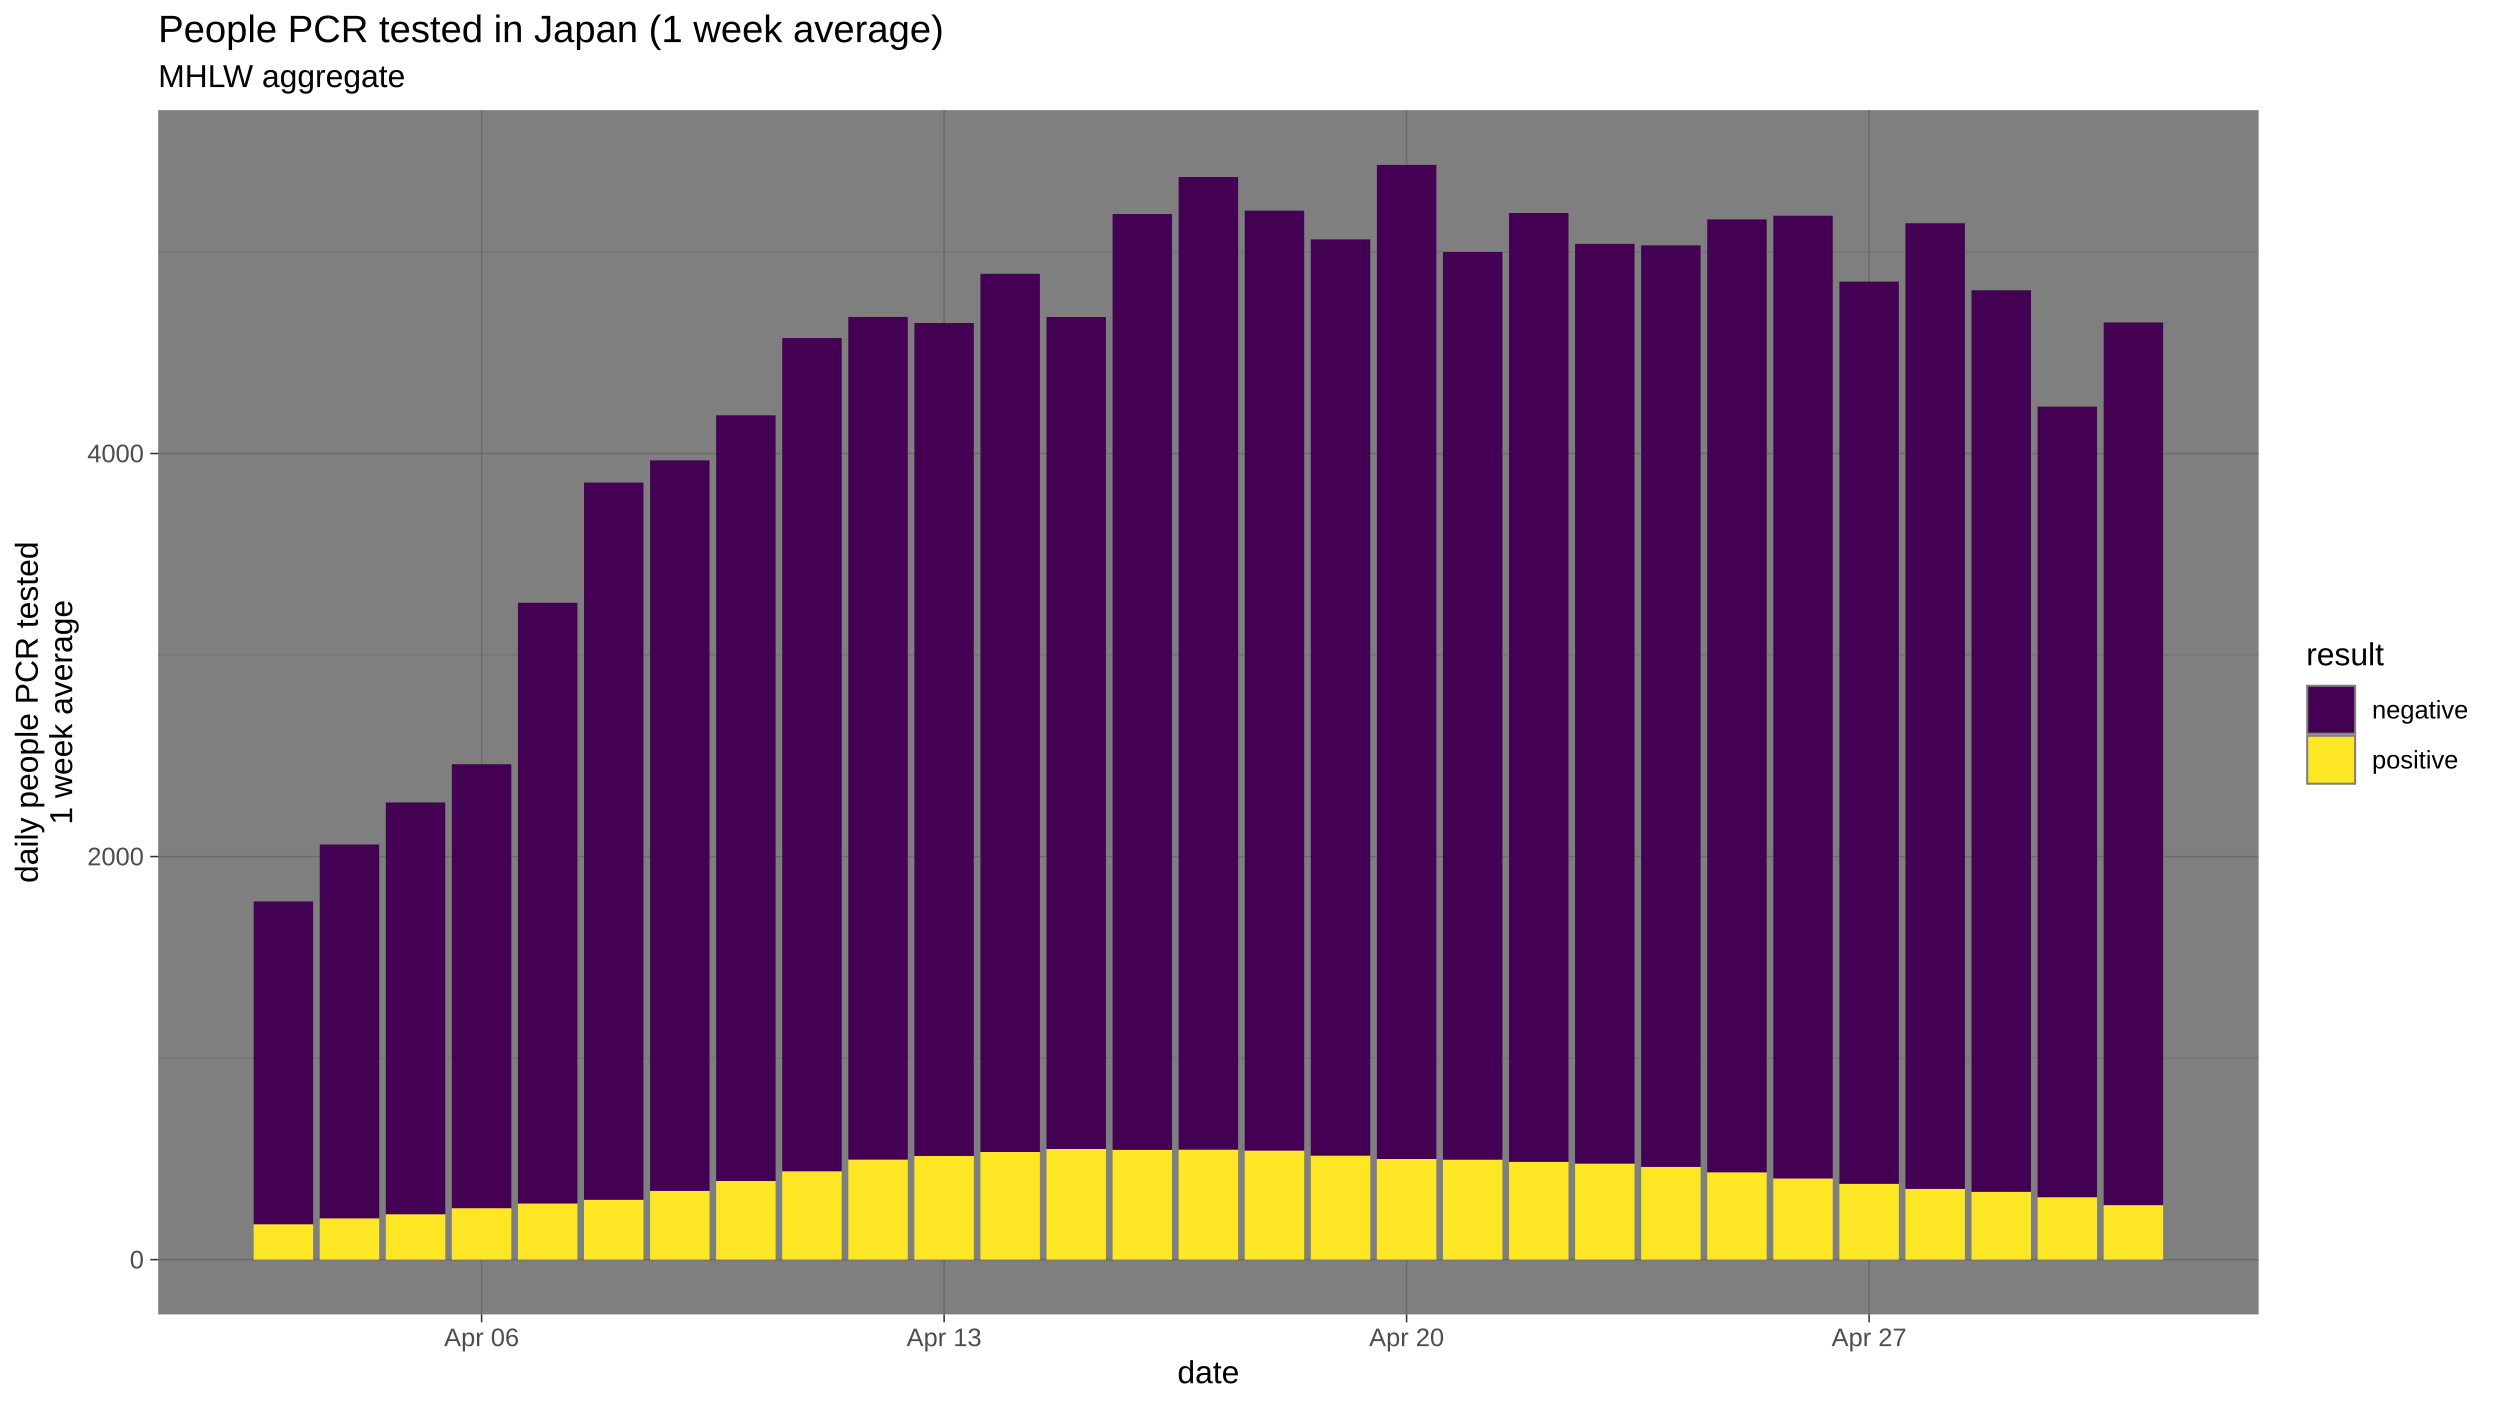
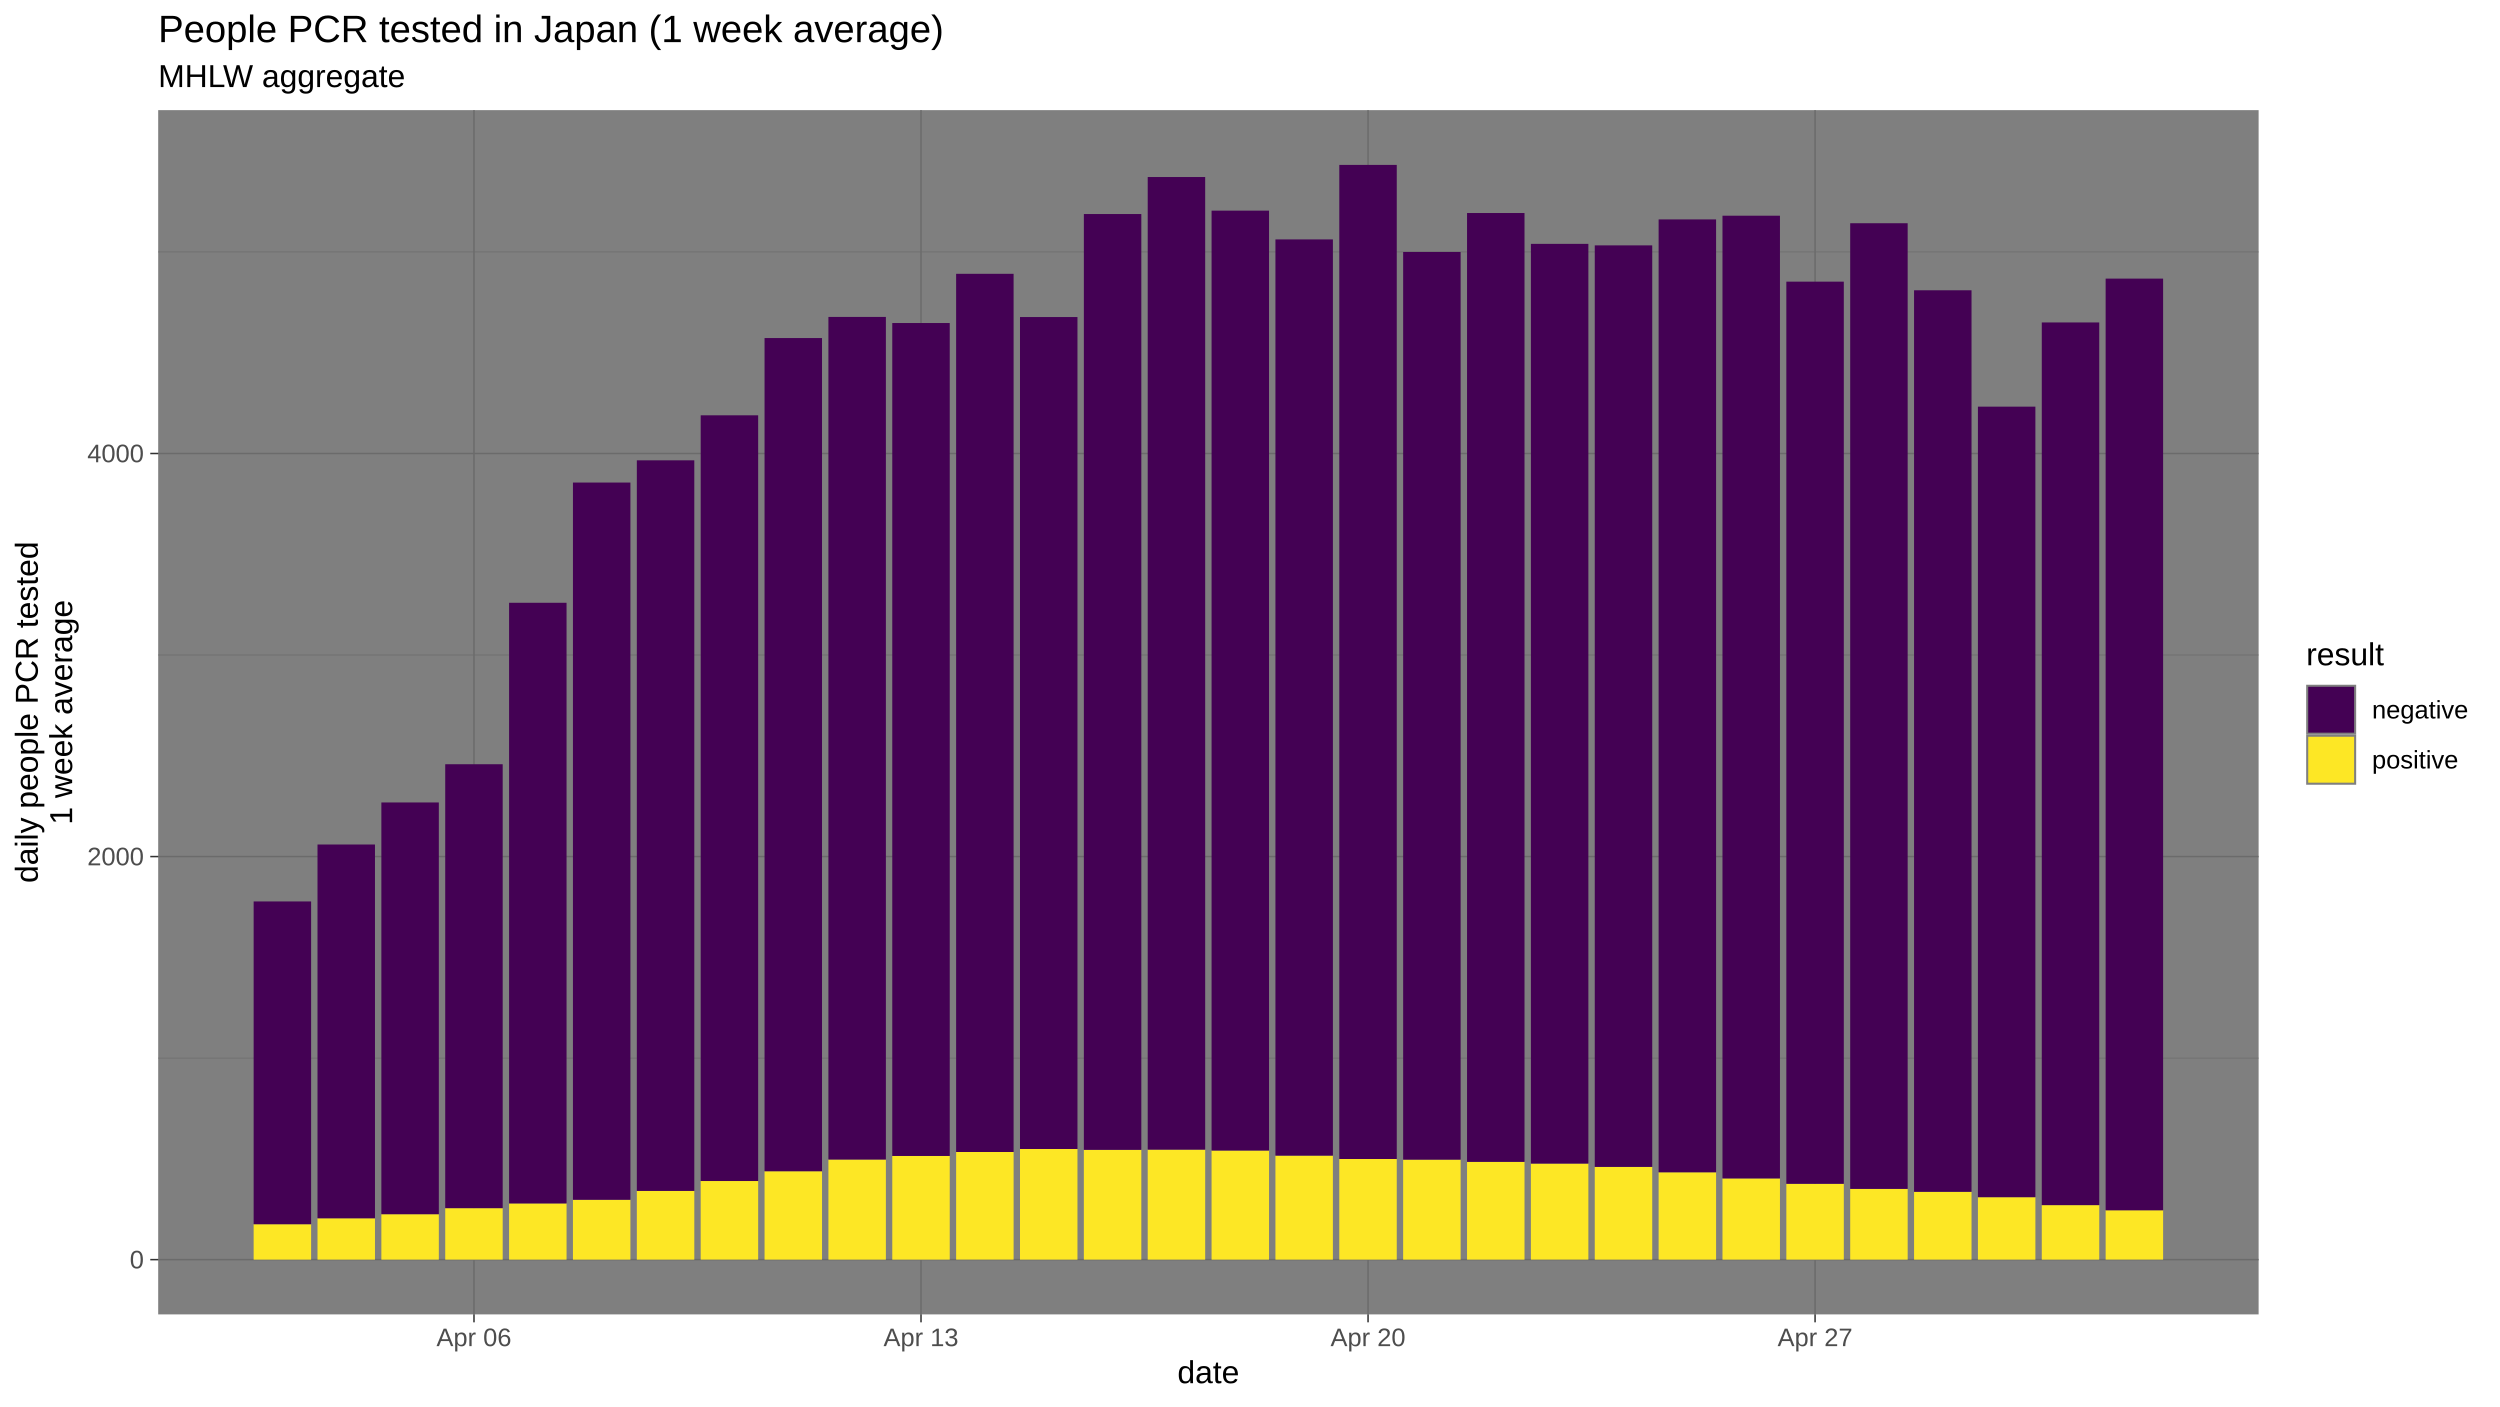
<svg xmlns="http://www.w3.org/2000/svg" viewBox="0 0 864.00 486.00">
  <defs>
    <style type="text/css">
    line, polyline, polygon, path, rect, circle {
      fill: none;
      stroke: #000000;
      stroke-linecap: round;
      stroke-linejoin: round;
      stroke-miterlimit: 10.00;
    }
  </style>
  </defs>
  <rect width="100%" height="100%" style="stroke: none; fill: #FFFFFF;" />
  <rect x="0.00" y="-0" width="864.00" height="486.00" style="stroke-width: 1.07; stroke: #FFFFFF; fill: #FFFFFF;" />
  <defs>
    <clipPath id="cpNTQuNjd8NzgwLjU3fDQ1NC4yNXwzOC4wNw==">
      <rect x="54.67" y="38.07" width="725.91" height="416.18" />
    </clipPath>
  </defs>
  <rect x="54.67" y="38.07" width="725.91" height="416.18" style="stroke-width: 1.07; stroke: none; fill: #7F7F7F;" clip-path="url(#cpNTQuNjd8NzgwLjU3fDQ1NC4yNXwzOC4wNw==)" />
  <polyline points="54.67,365.68 780.57,365.68 " style="stroke-width: 0.27; stroke: #6B6B6B; stroke-linecap: butt;" clip-path="url(#cpNTQuNjd8NzgwLjU3fDQ1NC4yNXwzOC4wNw==)" />
  <polyline points="54.67,226.37 780.57,226.37 " style="stroke-width: 0.27; stroke: #6B6B6B; stroke-linecap: butt;" clip-path="url(#cpNTQuNjd8NzgwLjU3fDQ1NC4yNXwzOC4wNw==)" />
  <polyline points="54.67,87.07 780.57,87.07 " style="stroke-width: 0.27; stroke: #6B6B6B; stroke-linecap: butt;" clip-path="url(#cpNTQuNjd8NzgwLjU3fDQ1NC4yNXwzOC4wNw==)" />
  <polyline points="54.67,435.33 780.57,435.33 " style="stroke-width: 0.53; stroke: #6B6B6B; stroke-linecap: butt;" clip-path="url(#cpNTQuNjd8NzgwLjU3fDQ1NC4yNXwzOC4wNw==)" />
  <polyline points="54.67,296.02 780.57,296.02 " style="stroke-width: 0.53; stroke: #6B6B6B; stroke-linecap: butt;" clip-path="url(#cpNTQuNjd8NzgwLjU3fDQ1NC4yNXwzOC4wNw==)" />
  <polyline points="54.67,156.72 780.57,156.72 " style="stroke-width: 0.53; stroke: #6B6B6B; stroke-linecap: butt;" clip-path="url(#cpNTQuNjd8NzgwLjU3fDQ1NC4yNXwzOC4wNw==)" />
-   <polyline points="166.44,454.25 166.44,38.07 " style="stroke-width: 0.53; stroke: #6B6B6B; stroke-linecap: butt;" clip-path="url(#cpNTQuNjd8NzgwLjU3fDQ1NC4yNXwzOC4wNw==)" />
-   <polyline points="326.28,454.25 326.28,38.07 " style="stroke-width: 0.53; stroke: #6B6B6B; stroke-linecap: butt;" clip-path="url(#cpNTQuNjd8NzgwLjU3fDQ1NC4yNXwzOC4wNw==)" />
-   <polyline points="486.12,454.25 486.12,38.07 " style="stroke-width: 0.53; stroke: #6B6B6B; stroke-linecap: butt;" clip-path="url(#cpNTQuNjd8NzgwLjU3fDQ1NC4yNXwzOC4wNw==)" />
-   <polyline points="645.96,454.25 645.96,38.07 " style="stroke-width: 0.53; stroke: #6B6B6B; stroke-linecap: butt;" clip-path="url(#cpNTQuNjd8NzgwLjU3fDQ1NC4yNXwzOC4wNw==)" />
-   <rect x="87.66" y="423.09" width="20.55" height="12.24" style="stroke-width: 1.07; stroke: none; stroke-linecap: butt; fill: #FDE725;" clip-path="url(#cpNTQuNjd8NzgwLjU3fDQ1NC4yNXwzOC4wNw==)" />
-   <rect x="87.66" y="311.54" width="20.55" height="111.55" style="stroke-width: 1.07; stroke: none; stroke-linecap: butt; fill: #440154;" clip-path="url(#cpNTQuNjd8NzgwLjU3fDQ1NC4yNXwzOC4wNw==)" />
-   <rect x="110.50" y="421.04" width="20.55" height="14.29" style="stroke-width: 1.07; stroke: none; stroke-linecap: butt; fill: #FDE725;" clip-path="url(#cpNTQuNjd8NzgwLjU3fDQ1NC4yNXwzOC4wNw==)" />
-   <rect x="110.50" y="291.86" width="20.55" height="129.18" style="stroke-width: 1.07; stroke: none; stroke-linecap: butt; fill: #440154;" clip-path="url(#cpNTQuNjd8NzgwLjU3fDQ1NC4yNXwzOC4wNw==)" />
-   <rect x="133.33" y="419.63" width="20.55" height="15.70" style="stroke-width: 1.07; stroke: none; stroke-linecap: butt; fill: #FDE725;" clip-path="url(#cpNTQuNjd8NzgwLjU3fDQ1NC4yNXwzOC4wNw==)" />
-   <rect x="133.33" y="277.33" width="20.55" height="142.30" style="stroke-width: 1.07; stroke: none; stroke-linecap: butt; fill: #440154;" clip-path="url(#cpNTQuNjd8NzgwLjU3fDQ1NC4yNXwzOC4wNw==)" />
-   <rect x="156.16" y="417.54" width="20.55" height="17.79" style="stroke-width: 1.07; stroke: none; stroke-linecap: butt; fill: #FDE725;" clip-path="url(#cpNTQuNjd8NzgwLjU3fDQ1NC4yNXwzOC4wNw==)" />
-   <rect x="156.16" y="264.12" width="20.55" height="153.42" style="stroke-width: 1.07; stroke: none; stroke-linecap: butt; fill: #440154;" clip-path="url(#cpNTQuNjd8NzgwLjU3fDQ1NC4yNXwzOC4wNw==)" />
-   <rect x="179.00" y="415.90" width="20.55" height="19.43" style="stroke-width: 1.07; stroke: none; stroke-linecap: butt; fill: #FDE725;" clip-path="url(#cpNTQuNjd8NzgwLjU3fDQ1NC4yNXwzOC4wNw==)" />
-   <rect x="179.00" y="208.32" width="20.55" height="207.58" style="stroke-width: 1.07; stroke: none; stroke-linecap: butt; fill: #440154;" clip-path="url(#cpNTQuNjd8NzgwLjU3fDQ1NC4yNXwzOC4wNw==)" />
-   <rect x="201.83" y="414.64" width="20.55" height="20.69" style="stroke-width: 1.07; stroke: none; stroke-linecap: butt; fill: #FDE725;" clip-path="url(#cpNTQuNjd8NzgwLjU3fDQ1NC4yNXwzOC4wNw==)" />
-   <rect x="201.83" y="166.77" width="20.55" height="247.87" style="stroke-width: 1.07; stroke: none; stroke-linecap: butt; fill: #440154;" clip-path="url(#cpNTQuNjd8NzgwLjU3fDQ1NC4yNXwzOC4wNw==)" />
-   <rect x="224.67" y="411.58" width="20.55" height="23.75" style="stroke-width: 1.07; stroke: none; stroke-linecap: butt; fill: #FDE725;" clip-path="url(#cpNTQuNjd8NzgwLjU3fDQ1NC4yNXwzOC4wNw==)" />
-   <rect x="224.67" y="159.09" width="20.55" height="252.49" style="stroke-width: 1.07; stroke: none; stroke-linecap: butt; fill: #440154;" clip-path="url(#cpNTQuNjd8NzgwLjU3fDQ1NC4yNXwzOC4wNw==)" />
-   <rect x="247.50" y="408.16" width="20.55" height="27.16" style="stroke-width: 1.07; stroke: none; stroke-linecap: butt; fill: #FDE725;" clip-path="url(#cpNTQuNjd8NzgwLjU3fDQ1NC4yNXwzOC4wNw==)" />
-   <rect x="247.50" y="143.53" width="20.55" height="264.63" style="stroke-width: 1.07; stroke: none; stroke-linecap: butt; fill: #440154;" clip-path="url(#cpNTQuNjd8NzgwLjU3fDQ1NC4yNXwzOC4wNw==)" />
-   <rect x="270.34" y="404.78" width="20.55" height="30.55" style="stroke-width: 1.07; stroke: none; stroke-linecap: butt; fill: #FDE725;" clip-path="url(#cpNTQuNjd8NzgwLjU3fDQ1NC4yNXwzOC4wNw==)" />
-   <rect x="270.34" y="116.83" width="20.55" height="287.95" style="stroke-width: 1.07; stroke: none; stroke-linecap: butt; fill: #440154;" clip-path="url(#cpNTQuNjd8NzgwLjU3fDQ1NC4yNXwzOC4wNw==)" />
-   <rect x="293.17" y="400.73" width="20.55" height="34.60" style="stroke-width: 1.07; stroke: none; stroke-linecap: butt; fill: #FDE725;" clip-path="url(#cpNTQuNjd8NzgwLjU3fDQ1NC4yNXwzOC4wNw==)" />
-   <rect x="293.17" y="109.53" width="20.55" height="291.20" style="stroke-width: 1.07; stroke: none; stroke-linecap: butt; fill: #440154;" clip-path="url(#cpNTQuNjd8NzgwLjU3fDQ1NC4yNXwzOC4wNw==)" />
-   <rect x="316.01" y="399.50" width="20.55" height="35.83" style="stroke-width: 1.07; stroke: none; stroke-linecap: butt; fill: #FDE725;" clip-path="url(#cpNTQuNjd8NzgwLjU3fDQ1NC4yNXwzOC4wNw==)" />
-   <rect x="316.01" y="111.64" width="20.55" height="287.86" style="stroke-width: 1.07; stroke: none; stroke-linecap: butt; fill: #440154;" clip-path="url(#cpNTQuNjd8NzgwLjU3fDQ1NC4yNXwzOC4wNw==)" />
-   <rect x="338.84" y="398.12" width="20.55" height="37.20" style="stroke-width: 1.07; stroke: none; stroke-linecap: butt; fill: #FDE725;" clip-path="url(#cpNTQuNjd8NzgwLjU3fDQ1NC4yNXwzOC4wNw==)" />
-   <rect x="338.84" y="94.63" width="20.55" height="303.50" style="stroke-width: 1.07; stroke: none; stroke-linecap: butt; fill: #440154;" clip-path="url(#cpNTQuNjd8NzgwLjU3fDQ1NC4yNXwzOC4wNw==)" />
-   <rect x="361.67" y="397.09" width="20.55" height="38.24" style="stroke-width: 1.07; stroke: none; stroke-linecap: butt; fill: #FDE725;" clip-path="url(#cpNTQuNjd8NzgwLjU3fDQ1NC4yNXwzOC4wNw==)" />
-   <rect x="361.67" y="109.57" width="20.55" height="287.52" style="stroke-width: 1.07; stroke: none; stroke-linecap: butt; fill: #440154;" clip-path="url(#cpNTQuNjd8NzgwLjU3fDQ1NC4yNXwzOC4wNw==)" />
-   <rect x="384.51" y="397.38" width="20.55" height="37.95" style="stroke-width: 1.07; stroke: none; stroke-linecap: butt; fill: #FDE725;" clip-path="url(#cpNTQuNjd8NzgwLjU3fDQ1NC4yNXwzOC4wNw==)" />
-   <rect x="384.51" y="73.97" width="20.55" height="323.41" style="stroke-width: 1.07; stroke: none; stroke-linecap: butt; fill: #440154;" clip-path="url(#cpNTQuNjd8NzgwLjU3fDQ1NC4yNXwzOC4wNw==)" />
-   <rect x="407.34" y="397.32" width="20.55" height="38.01" style="stroke-width: 1.07; stroke: none; stroke-linecap: butt; fill: #FDE725;" clip-path="url(#cpNTQuNjd8NzgwLjU3fDQ1NC4yNXwzOC4wNw==)" />
-   <rect x="407.34" y="61.18" width="20.55" height="336.13" style="stroke-width: 1.07; stroke: none; stroke-linecap: butt; fill: #440154;" clip-path="url(#cpNTQuNjd8NzgwLjU3fDQ1NC4yNXwzOC4wNw==)" />
-   <rect x="430.18" y="397.62" width="20.55" height="37.71" style="stroke-width: 1.07; stroke: none; stroke-linecap: butt; fill: #FDE725;" clip-path="url(#cpNTQuNjd8NzgwLjU3fDQ1NC4yNXwzOC4wNw==)" />
-   <rect x="430.18" y="72.80" width="20.55" height="324.82" style="stroke-width: 1.07; stroke: none; stroke-linecap: butt; fill: #440154;" clip-path="url(#cpNTQuNjd8NzgwLjU3fDQ1NC4yNXwzOC4wNw==)" />
-   <rect x="453.01" y="399.38" width="20.55" height="35.95" style="stroke-width: 1.07; stroke: none; stroke-linecap: butt; fill: #FDE725;" clip-path="url(#cpNTQuNjd8NzgwLjU3fDQ1NC4yNXwzOC4wNw==)" />
-   <rect x="453.01" y="82.74" width="20.55" height="316.64" style="stroke-width: 1.07; stroke: none; stroke-linecap: butt; fill: #440154;" clip-path="url(#cpNTQuNjd8NzgwLjU3fDQ1NC4yNXwzOC4wNw==)" />
-   <rect x="475.85" y="400.54" width="20.55" height="34.79" style="stroke-width: 1.07; stroke: none; stroke-linecap: butt; fill: #FDE725;" clip-path="url(#cpNTQuNjd8NzgwLjU3fDQ1NC4yNXwzOC4wNw==)" />
-   <rect x="475.85" y="56.99" width="20.55" height="343.56" style="stroke-width: 1.07; stroke: none; stroke-linecap: butt; fill: #440154;" clip-path="url(#cpNTQuNjd8NzgwLjU3fDQ1NC4yNXwzOC4wNw==)" />
-   <rect x="498.68" y="400.76" width="20.55" height="34.57" style="stroke-width: 1.07; stroke: none; stroke-linecap: butt; fill: #FDE725;" clip-path="url(#cpNTQuNjd8NzgwLjU3fDQ1NC4yNXwzOC4wNw==)" />
-   <rect x="498.68" y="87.08" width="20.55" height="313.69" style="stroke-width: 1.07; stroke: none; stroke-linecap: butt; fill: #440154;" clip-path="url(#cpNTQuNjd8NzgwLjU3fDQ1NC4yNXwzOC4wNw==)" />
-   <rect x="521.52" y="401.54" width="20.55" height="33.79" style="stroke-width: 1.07; stroke: none; stroke-linecap: butt; fill: #FDE725;" clip-path="url(#cpNTQuNjd8NzgwLjU3fDQ1NC4yNXwzOC4wNw==)" />
-   <rect x="521.52" y="73.62" width="20.55" height="327.92" style="stroke-width: 1.07; stroke: none; stroke-linecap: butt; fill: #440154;" clip-path="url(#cpNTQuNjd8NzgwLjU3fDQ1NC4yNXwzOC4wNw==)" />
-   <rect x="544.35" y="402.12" width="20.55" height="33.20" style="stroke-width: 1.07; stroke: none; stroke-linecap: butt; fill: #FDE725;" clip-path="url(#cpNTQuNjd8NzgwLjU3fDQ1NC4yNXwzOC4wNw==)" />
-   <rect x="544.35" y="84.28" width="20.55" height="317.85" style="stroke-width: 1.07; stroke: none; stroke-linecap: butt; fill: #440154;" clip-path="url(#cpNTQuNjd8NzgwLjU3fDQ1NC4yNXwzOC4wNw==)" />
-   <rect x="567.18" y="403.28" width="20.55" height="32.05" style="stroke-width: 1.07; stroke: none; stroke-linecap: butt; fill: #FDE725;" clip-path="url(#cpNTQuNjd8NzgwLjU3fDQ1NC4yNXwzOC4wNw==)" />
-   <rect x="567.18" y="84.80" width="20.55" height="318.48" style="stroke-width: 1.07; stroke: none; stroke-linecap: butt; fill: #440154;" clip-path="url(#cpNTQuNjd8NzgwLjU3fDQ1NC4yNXwzOC4wNw==)" />
-   <rect x="590.02" y="405.14" width="20.55" height="30.19" style="stroke-width: 1.07; stroke: none; stroke-linecap: butt; fill: #FDE725;" clip-path="url(#cpNTQuNjd8NzgwLjU3fDQ1NC4yNXwzOC4wNw==)" />
-   <rect x="590.02" y="75.83" width="20.55" height="329.31" style="stroke-width: 1.07; stroke: none; stroke-linecap: butt; fill: #440154;" clip-path="url(#cpNTQuNjd8NzgwLjU3fDQ1NC4yNXwzOC4wNw==)" />
-   <rect x="612.85" y="407.26" width="20.55" height="28.07" style="stroke-width: 1.07; stroke: none; stroke-linecap: butt; fill: #FDE725;" clip-path="url(#cpNTQuNjd8NzgwLjU3fDQ1NC4yNXwzOC4wNw==)" />
-   <rect x="612.85" y="74.55" width="20.55" height="332.71" style="stroke-width: 1.07; stroke: none; stroke-linecap: butt; fill: #440154;" clip-path="url(#cpNTQuNjd8NzgwLjU3fDQ1NC4yNXwzOC4wNw==)" />
-   <rect x="635.69" y="409.12" width="20.55" height="26.21" style="stroke-width: 1.07; stroke: none; stroke-linecap: butt; fill: #FDE725;" clip-path="url(#cpNTQuNjd8NzgwLjU3fDQ1NC4yNXwzOC4wNw==)" />
-   <rect x="635.69" y="97.34" width="20.55" height="311.78" style="stroke-width: 1.07; stroke: none; stroke-linecap: butt; fill: #440154;" clip-path="url(#cpNTQuNjd8NzgwLjU3fDQ1NC4yNXwzOC4wNw==)" />
-   <rect x="658.52" y="410.88" width="20.55" height="24.45" style="stroke-width: 1.07; stroke: none; stroke-linecap: butt; fill: #FDE725;" clip-path="url(#cpNTQuNjd8NzgwLjU3fDQ1NC4yNXwzOC4wNw==)" />
-   <rect x="658.52" y="77.15" width="20.55" height="333.73" style="stroke-width: 1.07; stroke: none; stroke-linecap: butt; fill: #440154;" clip-path="url(#cpNTQuNjd8NzgwLjU3fDQ1NC4yNXwzOC4wNw==)" />
-   <rect x="681.36" y="411.89" width="20.55" height="23.44" style="stroke-width: 1.07; stroke: none; stroke-linecap: butt; fill: #FDE725;" clip-path="url(#cpNTQuNjd8NzgwLjU3fDQ1NC4yNXwzOC4wNw==)" />
-   <rect x="681.36" y="100.32" width="20.55" height="311.57" style="stroke-width: 1.07; stroke: none; stroke-linecap: butt; fill: #440154;" clip-path="url(#cpNTQuNjd8NzgwLjU3fDQ1NC4yNXwzOC4wNw==)" />
-   <rect x="704.19" y="413.75" width="20.55" height="21.58" style="stroke-width: 1.07; stroke: none; stroke-linecap: butt; fill: #FDE725;" clip-path="url(#cpNTQuNjd8NzgwLjU3fDQ1NC4yNXwzOC4wNw==)" />
-   <rect x="704.19" y="140.54" width="20.55" height="273.21" style="stroke-width: 1.07; stroke: none; stroke-linecap: butt; fill: #440154;" clip-path="url(#cpNTQuNjd8NzgwLjU3fDQ1NC4yNXwzOC4wNw==)" />
-   <rect x="727.03" y="416.49" width="20.55" height="18.84" style="stroke-width: 1.07; stroke: none; stroke-linecap: butt; fill: #FDE725;" clip-path="url(#cpNTQuNjd8NzgwLjU3fDQ1NC4yNXwzOC4wNw==)" />
-   <rect x="727.03" y="111.44" width="20.55" height="305.05" style="stroke-width: 1.07; stroke: none; stroke-linecap: butt; fill: #440154;" clip-path="url(#cpNTQuNjd8NzgwLjU3fDQ1NC4yNXwzOC4wNw==)" />
+   <polyline points="163.81,454.25 163.81,38.07 " style="stroke-width: 0.53; stroke: #6B6B6B; stroke-linecap: butt;" clip-path="url(#cpNTQuNjd8NzgwLjU3fDQ1NC4yNXwzOC4wNw==)" />
+   <polyline points="318.30,454.25 318.30,38.07 " style="stroke-width: 0.53; stroke: #6B6B6B; stroke-linecap: butt;" clip-path="url(#cpNTQuNjd8NzgwLjU3fDQ1NC4yNXwzOC4wNw==)" />
+   <polyline points="472.80,454.25 472.80,38.07 " style="stroke-width: 0.53; stroke: #6B6B6B; stroke-linecap: butt;" clip-path="url(#cpNTQuNjd8NzgwLjU3fDQ1NC4yNXwzOC4wNw==)" />
+   <polyline points="627.29,454.25 627.29,38.07 " style="stroke-width: 0.53; stroke: #6B6B6B; stroke-linecap: butt;" clip-path="url(#cpNTQuNjd8NzgwLjU3fDQ1NC4yNXwzOC4wNw==)" />
+   <rect x="87.66" y="423.09" width="19.86" height="12.24" style="stroke-width: 1.07; stroke: none; stroke-linecap: butt; fill: #FDE725;" clip-path="url(#cpNTQuNjd8NzgwLjU3fDQ1NC4yNXwzOC4wNw==)" />
+   <rect x="87.66" y="311.54" width="19.86" height="111.55" style="stroke-width: 1.07; stroke: none; stroke-linecap: butt; fill: #440154;" clip-path="url(#cpNTQuNjd8NzgwLjU3fDQ1NC4yNXwzOC4wNw==)" />
+   <rect x="109.73" y="421.04" width="19.86" height="14.29" style="stroke-width: 1.07; stroke: none; stroke-linecap: butt; fill: #FDE725;" clip-path="url(#cpNTQuNjd8NzgwLjU3fDQ1NC4yNXwzOC4wNw==)" />
+   <rect x="109.73" y="291.86" width="19.86" height="129.18" style="stroke-width: 1.07; stroke: none; stroke-linecap: butt; fill: #440154;" clip-path="url(#cpNTQuNjd8NzgwLjU3fDQ1NC4yNXwzOC4wNw==)" />
+   <rect x="131.80" y="419.63" width="19.86" height="15.70" style="stroke-width: 1.07; stroke: none; stroke-linecap: butt; fill: #FDE725;" clip-path="url(#cpNTQuNjd8NzgwLjU3fDQ1NC4yNXwzOC4wNw==)" />
+   <rect x="131.80" y="277.33" width="19.86" height="142.30" style="stroke-width: 1.07; stroke: none; stroke-linecap: butt; fill: #440154;" clip-path="url(#cpNTQuNjd8NzgwLjU3fDQ1NC4yNXwzOC4wNw==)" />
+   <rect x="153.87" y="417.54" width="19.86" height="17.79" style="stroke-width: 1.07; stroke: none; stroke-linecap: butt; fill: #FDE725;" clip-path="url(#cpNTQuNjd8NzgwLjU3fDQ1NC4yNXwzOC4wNw==)" />
+   <rect x="153.87" y="264.12" width="19.86" height="153.42" style="stroke-width: 1.07; stroke: none; stroke-linecap: butt; fill: #440154;" clip-path="url(#cpNTQuNjd8NzgwLjU3fDQ1NC4yNXwzOC4wNw==)" />
+   <rect x="175.94" y="415.90" width="19.86" height="19.43" style="stroke-width: 1.07; stroke: none; stroke-linecap: butt; fill: #FDE725;" clip-path="url(#cpNTQuNjd8NzgwLjU3fDQ1NC4yNXwzOC4wNw==)" />
+   <rect x="175.94" y="208.32" width="19.86" height="207.58" style="stroke-width: 1.07; stroke: none; stroke-linecap: butt; fill: #440154;" clip-path="url(#cpNTQuNjd8NzgwLjU3fDQ1NC4yNXwzOC4wNw==)" />
+   <rect x="198.01" y="414.64" width="19.86" height="20.69" style="stroke-width: 1.07; stroke: none; stroke-linecap: butt; fill: #FDE725;" clip-path="url(#cpNTQuNjd8NzgwLjU3fDQ1NC4yNXwzOC4wNw==)" />
+   <rect x="198.01" y="166.77" width="19.86" height="247.87" style="stroke-width: 1.07; stroke: none; stroke-linecap: butt; fill: #440154;" clip-path="url(#cpNTQuNjd8NzgwLjU3fDQ1NC4yNXwzOC4wNw==)" />
+   <rect x="220.09" y="411.58" width="19.86" height="23.75" style="stroke-width: 1.07; stroke: none; stroke-linecap: butt; fill: #FDE725;" clip-path="url(#cpNTQuNjd8NzgwLjU3fDQ1NC4yNXwzOC4wNw==)" />
+   <rect x="220.09" y="159.09" width="19.86" height="252.49" style="stroke-width: 1.07; stroke: none; stroke-linecap: butt; fill: #440154;" clip-path="url(#cpNTQuNjd8NzgwLjU3fDQ1NC4yNXwzOC4wNw==)" />
+   <rect x="242.16" y="408.16" width="19.86" height="27.16" style="stroke-width: 1.07; stroke: none; stroke-linecap: butt; fill: #FDE725;" clip-path="url(#cpNTQuNjd8NzgwLjU3fDQ1NC4yNXwzOC4wNw==)" />
+   <rect x="242.16" y="143.53" width="19.86" height="264.63" style="stroke-width: 1.07; stroke: none; stroke-linecap: butt; fill: #440154;" clip-path="url(#cpNTQuNjd8NzgwLjU3fDQ1NC4yNXwzOC4wNw==)" />
+   <rect x="264.23" y="404.78" width="19.86" height="30.55" style="stroke-width: 1.07; stroke: none; stroke-linecap: butt; fill: #FDE725;" clip-path="url(#cpNTQuNjd8NzgwLjU3fDQ1NC4yNXwzOC4wNw==)" />
+   <rect x="264.23" y="116.83" width="19.86" height="287.95" style="stroke-width: 1.07; stroke: none; stroke-linecap: butt; fill: #440154;" clip-path="url(#cpNTQuNjd8NzgwLjU3fDQ1NC4yNXwzOC4wNw==)" />
+   <rect x="286.30" y="400.73" width="19.86" height="34.60" style="stroke-width: 1.07; stroke: none; stroke-linecap: butt; fill: #FDE725;" clip-path="url(#cpNTQuNjd8NzgwLjU3fDQ1NC4yNXwzOC4wNw==)" />
+   <rect x="286.30" y="109.53" width="19.86" height="291.20" style="stroke-width: 1.07; stroke: none; stroke-linecap: butt; fill: #440154;" clip-path="url(#cpNTQuNjd8NzgwLjU3fDQ1NC4yNXwzOC4wNw==)" />
+   <rect x="308.37" y="399.50" width="19.86" height="35.83" style="stroke-width: 1.07; stroke: none; stroke-linecap: butt; fill: #FDE725;" clip-path="url(#cpNTQuNjd8NzgwLjU3fDQ1NC4yNXwzOC4wNw==)" />
+   <rect x="308.37" y="111.64" width="19.86" height="287.86" style="stroke-width: 1.07; stroke: none; stroke-linecap: butt; fill: #440154;" clip-path="url(#cpNTQuNjd8NzgwLjU3fDQ1NC4yNXwzOC4wNw==)" />
+   <rect x="330.44" y="398.12" width="19.86" height="37.20" style="stroke-width: 1.07; stroke: none; stroke-linecap: butt; fill: #FDE725;" clip-path="url(#cpNTQuNjd8NzgwLjU3fDQ1NC4yNXwzOC4wNw==)" />
+   <rect x="330.44" y="94.63" width="19.86" height="303.50" style="stroke-width: 1.07; stroke: none; stroke-linecap: butt; fill: #440154;" clip-path="url(#cpNTQuNjd8NzgwLjU3fDQ1NC4yNXwzOC4wNw==)" />
+   <rect x="352.51" y="397.09" width="19.86" height="38.24" style="stroke-width: 1.07; stroke: none; stroke-linecap: butt; fill: #FDE725;" clip-path="url(#cpNTQuNjd8NzgwLjU3fDQ1NC4yNXwzOC4wNw==)" />
+   <rect x="352.51" y="109.57" width="19.86" height="287.52" style="stroke-width: 1.07; stroke: none; stroke-linecap: butt; fill: #440154;" clip-path="url(#cpNTQuNjd8NzgwLjU3fDQ1NC4yNXwzOC4wNw==)" />
+   <rect x="374.58" y="397.38" width="19.86" height="37.95" style="stroke-width: 1.07; stroke: none; stroke-linecap: butt; fill: #FDE725;" clip-path="url(#cpNTQuNjd8NzgwLjU3fDQ1NC4yNXwzOC4wNw==)" />
+   <rect x="374.58" y="73.97" width="19.86" height="323.41" style="stroke-width: 1.07; stroke: none; stroke-linecap: butt; fill: #440154;" clip-path="url(#cpNTQuNjd8NzgwLjU3fDQ1NC4yNXwzOC4wNw==)" />
+   <rect x="396.65" y="397.32" width="19.86" height="38.01" style="stroke-width: 1.07; stroke: none; stroke-linecap: butt; fill: #FDE725;" clip-path="url(#cpNTQuNjd8NzgwLjU3fDQ1NC4yNXwzOC4wNw==)" />
+   <rect x="396.65" y="61.18" width="19.86" height="336.13" style="stroke-width: 1.07; stroke: none; stroke-linecap: butt; fill: #440154;" clip-path="url(#cpNTQuNjd8NzgwLjU3fDQ1NC4yNXwzOC4wNw==)" />
+   <rect x="418.72" y="397.62" width="19.86" height="37.71" style="stroke-width: 1.07; stroke: none; stroke-linecap: butt; fill: #FDE725;" clip-path="url(#cpNTQuNjd8NzgwLjU3fDQ1NC4yNXwzOC4wNw==)" />
+   <rect x="418.72" y="72.80" width="19.86" height="324.82" style="stroke-width: 1.07; stroke: none; stroke-linecap: butt; fill: #440154;" clip-path="url(#cpNTQuNjd8NzgwLjU3fDQ1NC4yNXwzOC4wNw==)" />
+   <rect x="440.79" y="399.38" width="19.86" height="35.95" style="stroke-width: 1.07; stroke: none; stroke-linecap: butt; fill: #FDE725;" clip-path="url(#cpNTQuNjd8NzgwLjU3fDQ1NC4yNXwzOC4wNw==)" />
+   <rect x="440.79" y="82.74" width="19.86" height="316.64" style="stroke-width: 1.07; stroke: none; stroke-linecap: butt; fill: #440154;" clip-path="url(#cpNTQuNjd8NzgwLjU3fDQ1NC4yNXwzOC4wNw==)" />
+   <rect x="462.86" y="400.54" width="19.86" height="34.79" style="stroke-width: 1.07; stroke: none; stroke-linecap: butt; fill: #FDE725;" clip-path="url(#cpNTQuNjd8NzgwLjU3fDQ1NC4yNXwzOC4wNw==)" />
+   <rect x="462.86" y="56.99" width="19.86" height="343.56" style="stroke-width: 1.07; stroke: none; stroke-linecap: butt; fill: #440154;" clip-path="url(#cpNTQuNjd8NzgwLjU3fDQ1NC4yNXwzOC4wNw==)" />
+   <rect x="484.93" y="400.76" width="19.86" height="34.57" style="stroke-width: 1.07; stroke: none; stroke-linecap: butt; fill: #FDE725;" clip-path="url(#cpNTQuNjd8NzgwLjU3fDQ1NC4yNXwzOC4wNw==)" />
+   <rect x="484.93" y="87.08" width="19.86" height="313.69" style="stroke-width: 1.07; stroke: none; stroke-linecap: butt; fill: #440154;" clip-path="url(#cpNTQuNjd8NzgwLjU3fDQ1NC4yNXwzOC4wNw==)" />
+   <rect x="507.01" y="401.54" width="19.86" height="33.79" style="stroke-width: 1.07; stroke: none; stroke-linecap: butt; fill: #FDE725;" clip-path="url(#cpNTQuNjd8NzgwLjU3fDQ1NC4yNXwzOC4wNw==)" />
+   <rect x="507.01" y="73.62" width="19.86" height="327.92" style="stroke-width: 1.07; stroke: none; stroke-linecap: butt; fill: #440154;" clip-path="url(#cpNTQuNjd8NzgwLjU3fDQ1NC4yNXwzOC4wNw==)" />
+   <rect x="529.08" y="402.12" width="19.86" height="33.20" style="stroke-width: 1.07; stroke: none; stroke-linecap: butt; fill: #FDE725;" clip-path="url(#cpNTQuNjd8NzgwLjU3fDQ1NC4yNXwzOC4wNw==)" />
+   <rect x="529.08" y="84.28" width="19.86" height="317.85" style="stroke-width: 1.07; stroke: none; stroke-linecap: butt; fill: #440154;" clip-path="url(#cpNTQuNjd8NzgwLjU3fDQ1NC4yNXwzOC4wNw==)" />
+   <rect x="551.15" y="403.28" width="19.86" height="32.05" style="stroke-width: 1.07; stroke: none; stroke-linecap: butt; fill: #FDE725;" clip-path="url(#cpNTQuNjd8NzgwLjU3fDQ1NC4yNXwzOC4wNw==)" />
+   <rect x="551.15" y="84.80" width="19.86" height="318.48" style="stroke-width: 1.07; stroke: none; stroke-linecap: butt; fill: #440154;" clip-path="url(#cpNTQuNjd8NzgwLjU3fDQ1NC4yNXwzOC4wNw==)" />
+   <rect x="573.22" y="405.14" width="19.86" height="30.19" style="stroke-width: 1.07; stroke: none; stroke-linecap: butt; fill: #FDE725;" clip-path="url(#cpNTQuNjd8NzgwLjU3fDQ1NC4yNXwzOC4wNw==)" />
+   <rect x="573.22" y="75.83" width="19.86" height="329.31" style="stroke-width: 1.07; stroke: none; stroke-linecap: butt; fill: #440154;" clip-path="url(#cpNTQuNjd8NzgwLjU3fDQ1NC4yNXwzOC4wNw==)" />
+   <rect x="595.29" y="407.26" width="19.86" height="28.07" style="stroke-width: 1.07; stroke: none; stroke-linecap: butt; fill: #FDE725;" clip-path="url(#cpNTQuNjd8NzgwLjU3fDQ1NC4yNXwzOC4wNw==)" />
+   <rect x="595.29" y="74.55" width="19.86" height="332.71" style="stroke-width: 1.07; stroke: none; stroke-linecap: butt; fill: #440154;" clip-path="url(#cpNTQuNjd8NzgwLjU3fDQ1NC4yNXwzOC4wNw==)" />
+   <rect x="617.36" y="409.12" width="19.86" height="26.21" style="stroke-width: 1.07; stroke: none; stroke-linecap: butt; fill: #FDE725;" clip-path="url(#cpNTQuNjd8NzgwLjU3fDQ1NC4yNXwzOC4wNw==)" />
+   <rect x="617.36" y="97.34" width="19.86" height="311.78" style="stroke-width: 1.07; stroke: none; stroke-linecap: butt; fill: #440154;" clip-path="url(#cpNTQuNjd8NzgwLjU3fDQ1NC4yNXwzOC4wNw==)" />
+   <rect x="639.43" y="410.88" width="19.86" height="24.45" style="stroke-width: 1.07; stroke: none; stroke-linecap: butt; fill: #FDE725;" clip-path="url(#cpNTQuNjd8NzgwLjU3fDQ1NC4yNXwzOC4wNw==)" />
+   <rect x="639.43" y="77.15" width="19.86" height="333.73" style="stroke-width: 1.07; stroke: none; stroke-linecap: butt; fill: #440154;" clip-path="url(#cpNTQuNjd8NzgwLjU3fDQ1NC4yNXwzOC4wNw==)" />
+   <rect x="661.50" y="411.89" width="19.86" height="23.44" style="stroke-width: 1.07; stroke: none; stroke-linecap: butt; fill: #FDE725;" clip-path="url(#cpNTQuNjd8NzgwLjU3fDQ1NC4yNXwzOC4wNw==)" />
+   <rect x="661.50" y="100.32" width="19.86" height="311.57" style="stroke-width: 1.07; stroke: none; stroke-linecap: butt; fill: #440154;" clip-path="url(#cpNTQuNjd8NzgwLjU3fDQ1NC4yNXwzOC4wNw==)" />
+   <rect x="683.57" y="413.75" width="19.86" height="21.58" style="stroke-width: 1.07; stroke: none; stroke-linecap: butt; fill: #FDE725;" clip-path="url(#cpNTQuNjd8NzgwLjU3fDQ1NC4yNXwzOC4wNw==)" />
+   <rect x="683.57" y="140.54" width="19.86" height="273.21" style="stroke-width: 1.07; stroke: none; stroke-linecap: butt; fill: #440154;" clip-path="url(#cpNTQuNjd8NzgwLjU3fDQ1NC4yNXwzOC4wNw==)" />
+   <rect x="705.64" y="416.49" width="19.86" height="18.84" style="stroke-width: 1.07; stroke: none; stroke-linecap: butt; fill: #FDE725;" clip-path="url(#cpNTQuNjd8NzgwLjU3fDQ1NC4yNXwzOC4wNw==)" />
+   <rect x="705.64" y="111.44" width="19.86" height="305.05" style="stroke-width: 1.07; stroke: none; stroke-linecap: butt; fill: #440154;" clip-path="url(#cpNTQuNjd8NzgwLjU3fDQ1NC4yNXwzOC4wNw==)" />
+   <rect x="727.71" y="418.26" width="19.86" height="17.06" style="stroke-width: 1.07; stroke: none; stroke-linecap: butt; fill: #FDE725;" clip-path="url(#cpNTQuNjd8NzgwLjU3fDQ1NC4yNXwzOC4wNw==)" />
+   <rect x="727.71" y="96.29" width="19.86" height="321.98" style="stroke-width: 1.07; stroke: none; stroke-linecap: butt; fill: #440154;" clip-path="url(#cpNTQuNjd8NzgwLjU3fDQ1NC4yNXwzOC4wNw==)" />
  <defs>
    <clipPath id="cpMC4wMHw4NjQuMDB8NDg2LjAwfDAuMDA=">
      <rect x="0.00" y="0.00" width="864.00" height="486.00" />
    </clipPath>
  </defs>
  <g clip-path="url(#cpMC4wMHw4NjQuMDB8NDg2LjAwfDAuMDA=)">
    <text x="44.84" y="438.36" style="font-size: 8.80px; fill: #4D4D4D; font-family: Liberation Sans;" textLength="4.89px" lengthAdjust="spacingAndGlyphs">0</text>
  </g>
  <g clip-path="url(#cpMC4wMHw4NjQuMDB8NDg2LjAwfDAuMDA=)">
    <text x="30.16" y="299.05" style="font-size: 8.80px; fill: #4D4D4D; font-family: Liberation Sans;" textLength="19.58px" lengthAdjust="spacingAndGlyphs">2000</text>
  </g>
  <g clip-path="url(#cpMC4wMHw4NjQuMDB8NDg2LjAwfDAuMDA=)">
    <text x="30.16" y="159.75" style="font-size: 8.80px; fill: #4D4D4D; font-family: Liberation Sans;" textLength="19.58px" lengthAdjust="spacingAndGlyphs">4000</text>
  </g>
  <polyline points="51.93,435.33 54.67,435.33 " style="stroke-width: 0.53; stroke: #333333; stroke-linecap: butt;" clip-path="url(#cpMC4wMHw4NjQuMDB8NDg2LjAwfDAuMDA=)" />
  <polyline points="51.93,296.02 54.67,296.02 " style="stroke-width: 0.53; stroke: #333333; stroke-linecap: butt;" clip-path="url(#cpMC4wMHw4NjQuMDB8NDg2LjAwfDAuMDA=)" />
  <polyline points="51.93,156.72 54.67,156.72 " style="stroke-width: 0.53; stroke: #333333; stroke-linecap: butt;" clip-path="url(#cpMC4wMHw4NjQuMDB8NDg2LjAwfDAuMDA=)" />
-   <polyline points="166.44,456.99 166.44,454.25 " style="stroke-width: 0.53; stroke: #333333; stroke-linecap: butt;" clip-path="url(#cpMC4wMHw4NjQuMDB8NDg2LjAwfDAuMDA=)" />
-   <polyline points="326.28,456.99 326.28,454.25 " style="stroke-width: 0.53; stroke: #333333; stroke-linecap: butt;" clip-path="url(#cpMC4wMHw4NjQuMDB8NDg2LjAwfDAuMDA=)" />
-   <polyline points="486.12,456.99 486.12,454.25 " style="stroke-width: 0.53; stroke: #333333; stroke-linecap: butt;" clip-path="url(#cpMC4wMHw4NjQuMDB8NDg2LjAwfDAuMDA=)" />
-   <polyline points="645.96,456.99 645.96,454.25 " style="stroke-width: 0.53; stroke: #333333; stroke-linecap: butt;" clip-path="url(#cpMC4wMHw4NjQuMDB8NDg2LjAwfDAuMDA=)" />
+   <polyline points="163.81,456.99 163.81,454.25 " style="stroke-width: 0.53; stroke: #333333; stroke-linecap: butt;" clip-path="url(#cpMC4wMHw4NjQuMDB8NDg2LjAwfDAuMDA=)" />
+   <polyline points="318.30,456.99 318.30,454.25 " style="stroke-width: 0.53; stroke: #333333; stroke-linecap: butt;" clip-path="url(#cpMC4wMHw4NjQuMDB8NDg2LjAwfDAuMDA=)" />
+   <polyline points="472.80,456.99 472.80,454.25 " style="stroke-width: 0.53; stroke: #333333; stroke-linecap: butt;" clip-path="url(#cpMC4wMHw4NjQuMDB8NDg2LjAwfDAuMDA=)" />
+   <polyline points="627.29,456.99 627.29,454.25 " style="stroke-width: 0.53; stroke: #333333; stroke-linecap: butt;" clip-path="url(#cpMC4wMHw4NjQuMDB8NDg2LjAwfDAuMDA=)" />
  <g clip-path="url(#cpMC4wMHw4NjQuMDB8NDg2LjAwfDAuMDA=)">
-     <text x="153.48" y="465.23" style="font-size: 8.80px; fill: #4D4D4D; font-family: Liberation Sans;" textLength="25.93px" lengthAdjust="spacingAndGlyphs">Apr 06</text>
+     <text x="150.84" y="465.23" style="font-size: 8.80px; fill: #4D4D4D; font-family: Liberation Sans;" textLength="25.93px" lengthAdjust="spacingAndGlyphs">Apr 06</text>
  </g>
  <g clip-path="url(#cpMC4wMHw4NjQuMDB8NDg2LjAwfDAuMDA=)">
-     <text x="313.32" y="465.23" style="font-size: 8.80px; fill: #4D4D4D; font-family: Liberation Sans;" textLength="25.93px" lengthAdjust="spacingAndGlyphs">Apr 13</text>
+     <text x="305.34" y="465.23" style="font-size: 8.80px; fill: #4D4D4D; font-family: Liberation Sans;" textLength="25.93px" lengthAdjust="spacingAndGlyphs">Apr 13</text>
  </g>
  <g clip-path="url(#cpMC4wMHw4NjQuMDB8NDg2LjAwfDAuMDA=)">
-     <text x="473.16" y="465.23" style="font-size: 8.80px; fill: #4D4D4D; font-family: Liberation Sans;" textLength="25.93px" lengthAdjust="spacingAndGlyphs">Apr 20</text>
+     <text x="459.83" y="465.23" style="font-size: 8.80px; fill: #4D4D4D; font-family: Liberation Sans;" textLength="25.93px" lengthAdjust="spacingAndGlyphs">Apr 20</text>
  </g>
  <g clip-path="url(#cpMC4wMHw4NjQuMDB8NDg2LjAwfDAuMDA=)">
-     <text x="633.00" y="465.23" style="font-size: 8.80px; fill: #4D4D4D; font-family: Liberation Sans;" textLength="25.93px" lengthAdjust="spacingAndGlyphs">Apr 27</text>
+     <text x="614.33" y="465.23" style="font-size: 8.80px; fill: #4D4D4D; font-family: Liberation Sans;" textLength="25.93px" lengthAdjust="spacingAndGlyphs">Apr 27</text>
  </g>
  <g clip-path="url(#cpMC4wMHw4NjQuMDB8NDg2LjAwfDAuMDA=)">
    <text x="406.91" y="478.03" style="font-size: 11.00px; font-family: Liberation Sans;" textLength="21.41px" lengthAdjust="spacingAndGlyphs">date</text>
  </g>
  <g clip-path="url(#cpMC4wMHw4NjQuMDB8NDg2LjAwfDAuMDA=)">
    <text transform="translate(13.05,305.16) rotate(-90)" style="font-size: 11.00px; font-family: Liberation Sans;" textLength="118.01px" lengthAdjust="spacingAndGlyphs">daily people PCR tested</text>
  </g>
  <g clip-path="url(#cpMC4wMHw4NjQuMDB8NDg2LjAwfDAuMDA=)">
    <text transform="translate(24.93,284.99) rotate(-90)" style="font-size: 11.00px; font-family: Liberation Sans;" textLength="77.66px" lengthAdjust="spacingAndGlyphs">1 week average</text>
  </g>
  <rect x="791.53" y="215.63" width="66.99" height="61.06" style="stroke-width: 1.07; stroke: none; fill: #FFFFFF;" clip-path="url(#cpMC4wMHw4NjQuMDB8NDg2LjAwfDAuMDA=)" />
  <g clip-path="url(#cpMC4wMHw4NjQuMDB8NDg2LjAwfDAuMDA=)">
    <text x="797.01" y="229.92" style="font-size: 11.00px; font-family: Liberation Sans;" textLength="26.90px" lengthAdjust="spacingAndGlyphs">result</text>
  </g>
  <rect x="797.01" y="236.65" width="17.28" height="17.28" style="stroke-width: 1.07; stroke: none; fill: #7F7F7F;" clip-path="url(#cpMC4wMHw4NjQuMDB8NDg2LjAwfDAuMDA=)" />
  <rect x="797.72" y="237.35" width="15.86" height="15.86" style="stroke-width: 1.07; stroke: none; stroke-linejoin: miter; fill: #440154;" clip-path="url(#cpMC4wMHw4NjQuMDB8NDg2LjAwfDAuMDA=)" />
  <rect x="797.01" y="253.93" width="17.28" height="17.28" style="stroke-width: 1.07; stroke: none; fill: #7F7F7F;" clip-path="url(#cpMC4wMHw4NjQuMDB8NDg2LjAwfDAuMDA=)" />
  <rect x="797.72" y="254.63" width="15.86" height="15.86" style="stroke-width: 1.07; stroke: none; stroke-linejoin: miter; fill: #FDE725;" clip-path="url(#cpMC4wMHw4NjQuMDB8NDg2LjAwfDAuMDA=)" />
  <g clip-path="url(#cpMC4wMHw4NjQuMDB8NDg2LjAwfDAuMDA=)">
    <text x="819.77" y="248.31" style="font-size: 8.80px; font-family: Liberation Sans;" textLength="33.27px" lengthAdjust="spacingAndGlyphs">negative</text>
  </g>
  <g clip-path="url(#cpMC4wMHw4NjQuMDB8NDg2LjAwfDAuMDA=)">
    <text x="819.77" y="265.59" style="font-size: 8.80px; font-family: Liberation Sans;" textLength="29.84px" lengthAdjust="spacingAndGlyphs">positive</text>
  </g>
  <g clip-path="url(#cpMC4wMHw4NjQuMDB8NDg2LjAwfDAuMDA=)">
    <text x="54.67" y="30.10" style="font-size: 11.00px; font-family: Liberation Sans;" textLength="86.21px" lengthAdjust="spacingAndGlyphs">MHLW aggregate</text>
  </g>
  <g clip-path="url(#cpMC4wMHw4NjQuMDB8NDg2LjAwfDAuMDA=)">
    <text x="54.67" y="14.56" style="font-size: 13.20px; font-family: Liberation Sans;" textLength="271.49px" lengthAdjust="spacingAndGlyphs">People PCR tested in Japan (1 week average)</text>
  </g>
</svg>
